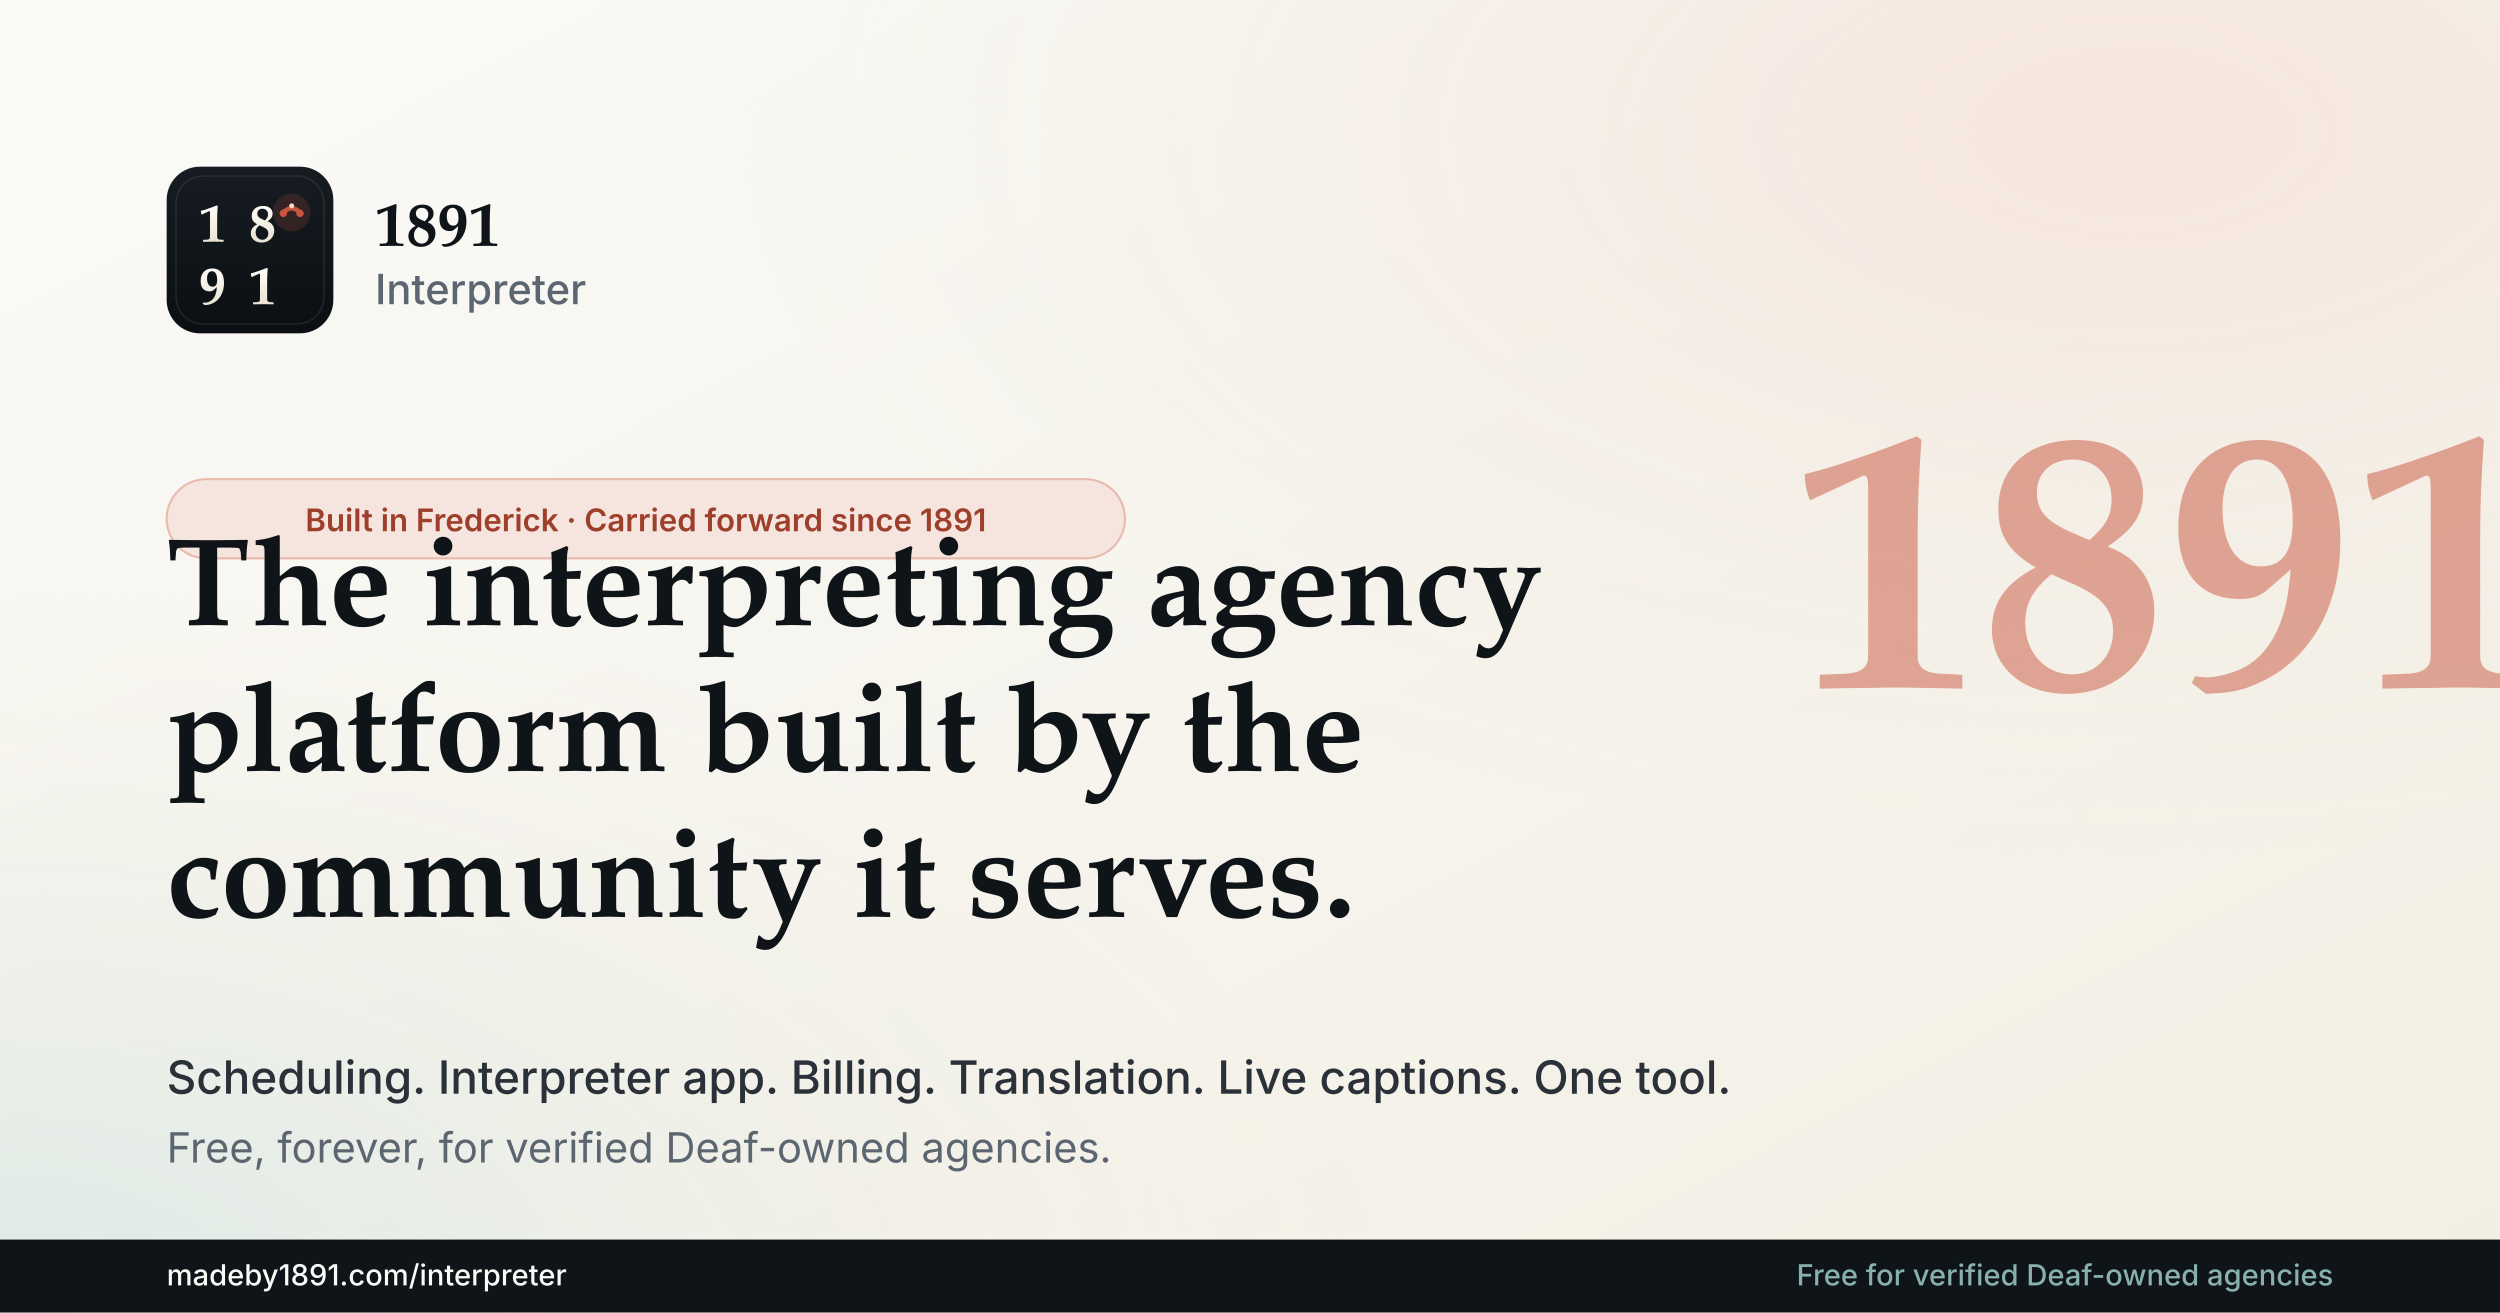
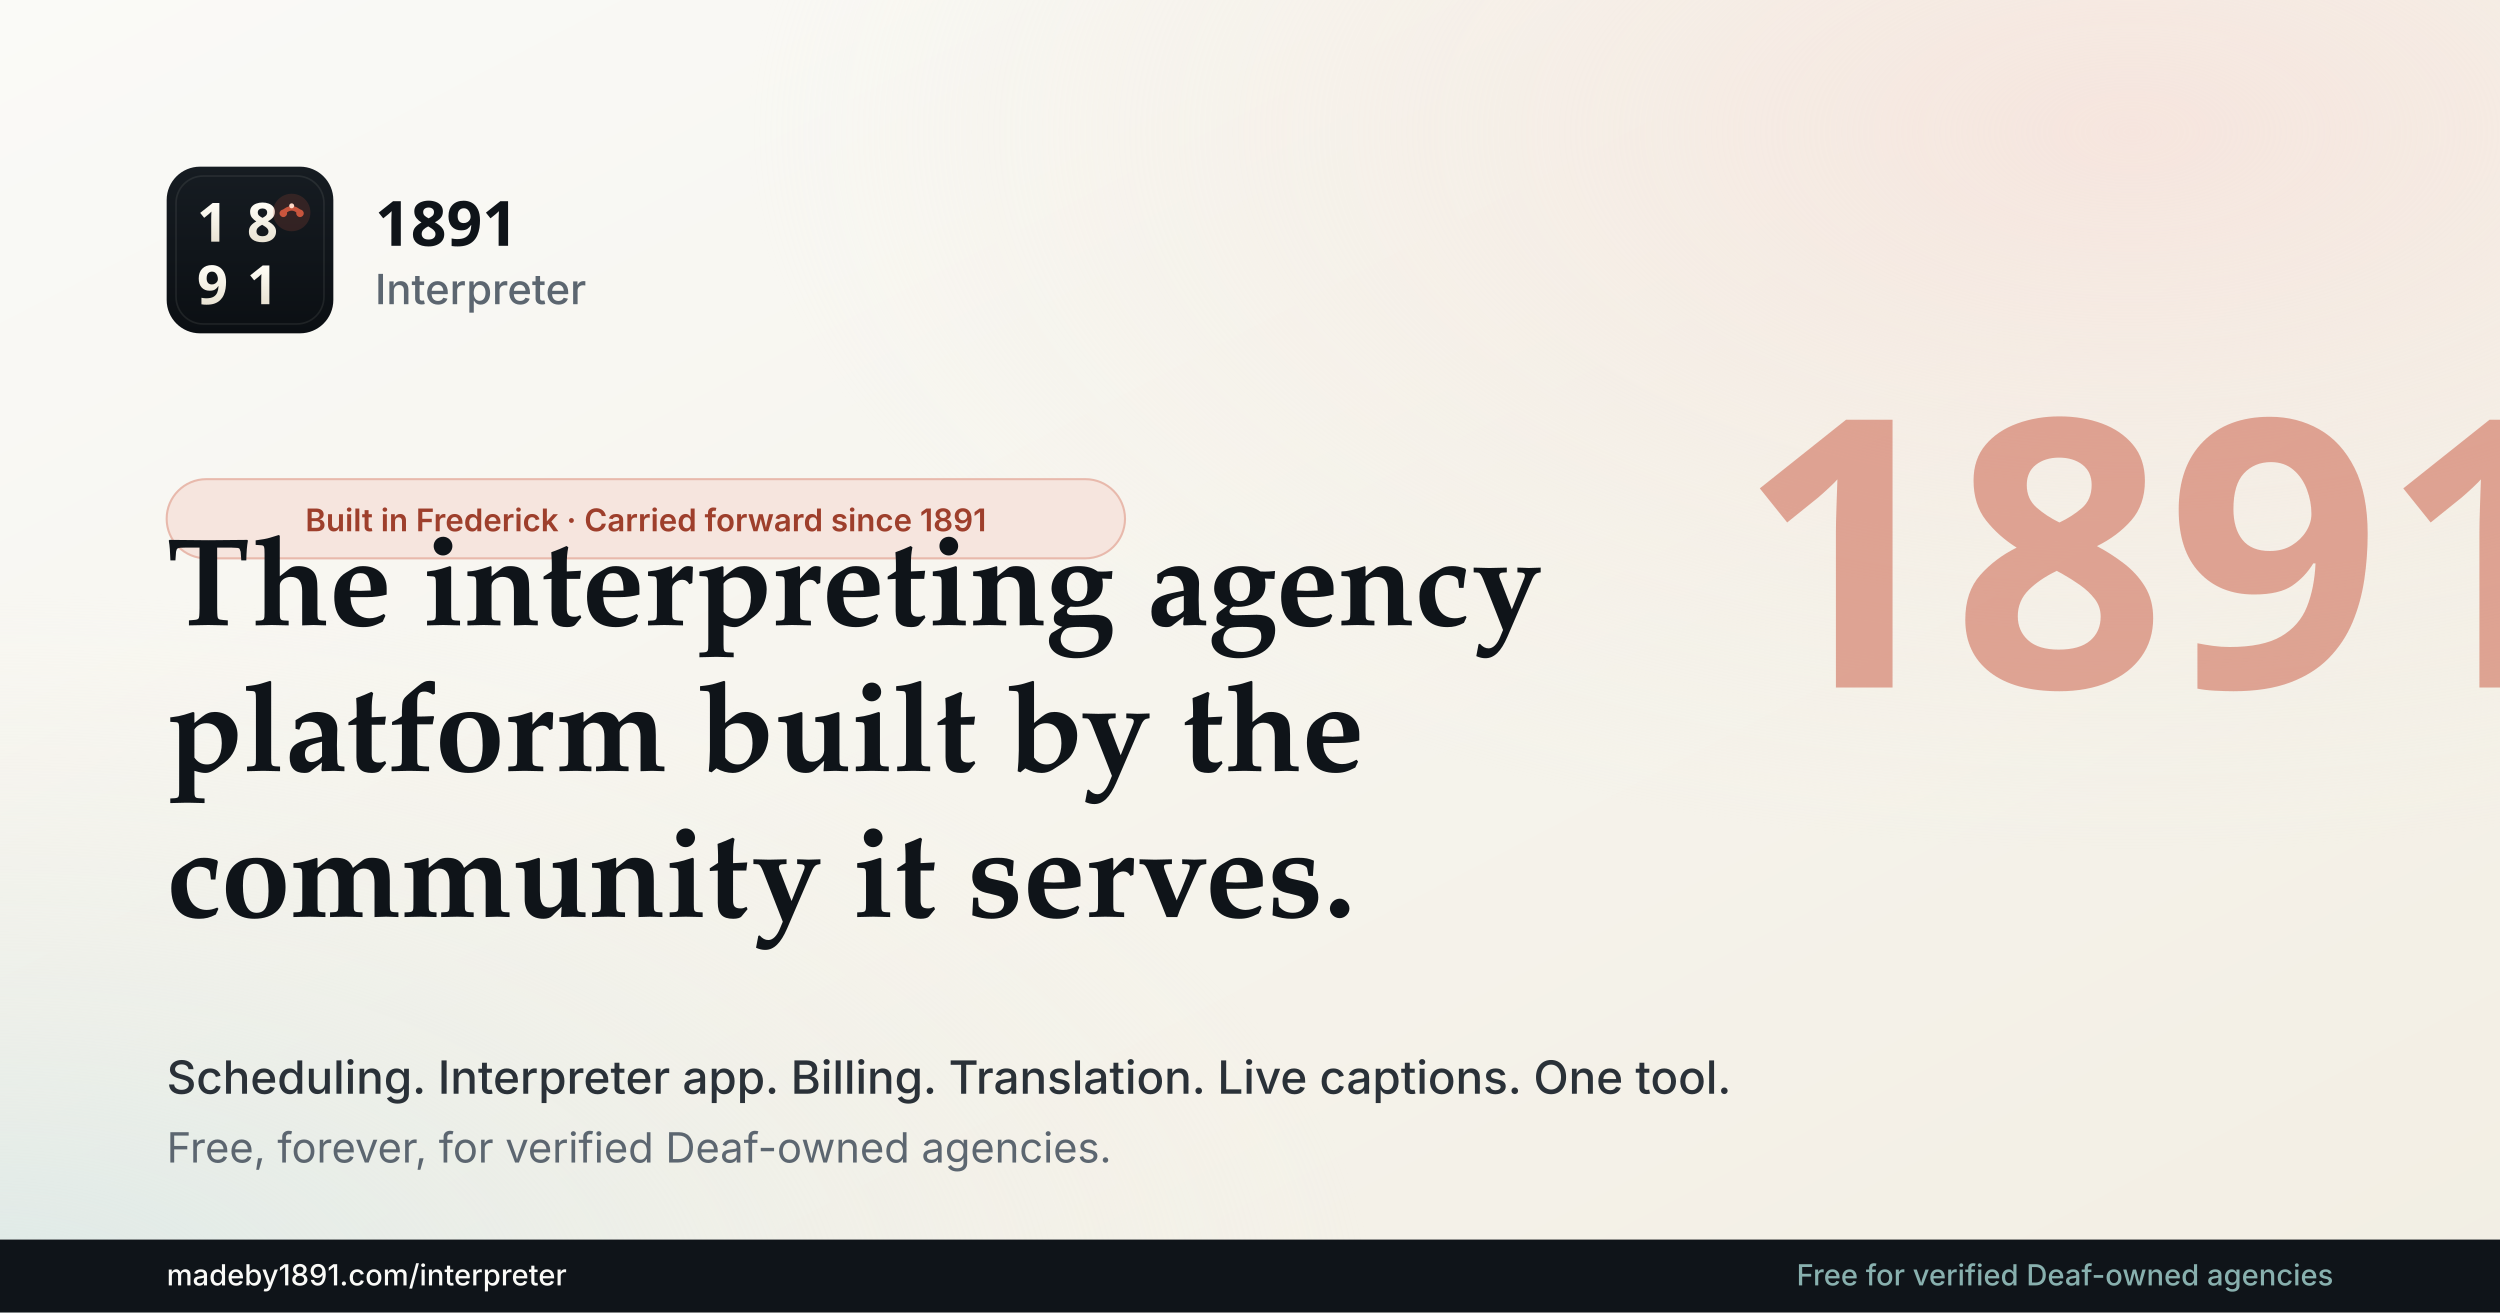
<svg xmlns="http://www.w3.org/2000/svg" viewBox="0 0 1200 630" role="img" aria-label="1891 Interpreter — The interpreting agency platform built by the community it serves.">
  <defs>
    <linearGradient id="og-bg" x1="0" y1="0" x2="1" y2="1">
      <stop offset="0" stop-color="#FAFAF7" />
      <stop offset="1" stop-color="#F2EEE3" />
    </linearGradient>
    <radialGradient id="og-bloom" cx="0.85" cy="0.1" r="0.55">
      <stop offset="0" stop-color="#F6E5DE" />
      <stop offset="1" stop-color="#F2EEE3" stop-opacity="0" />
    </radialGradient>
    <radialGradient id="og-river" cx="0" cy="1" r="0.55">
      <stop offset="0" stop-color="#DCE9E7" />
      <stop offset="1" stop-color="#F2EEE3" stop-opacity="0" />
    </radialGradient>
    <linearGradient id="og-plate" x1="0" y1="0" x2="0" y2="1">
      <stop offset="0" stop-color="#161C22" />
      <stop offset="1" stop-color="#0B0F13" />
    </linearGradient>
    <linearGradient id="og-glyph" x1="0" y1="0" x2="0" y2="1">
      <stop offset="0" stop-color="#FFFDF6" />
      <stop offset="1" stop-color="#E9E3D3" />
    </linearGradient>
  </defs>
  <rect width="1200" height="630" fill="url(#og-bg)" />
  <rect width="1200" height="630" fill="url(#og-bloom)" />
  <rect width="1200" height="630" fill="url(#og-river)" />
  <g transform="translate(80,80)">
    <rect width="80" height="80" rx="16" fill="url(#og-plate)" />
    <rect x="4.5" y="4.5" width="71" height="71" rx="13" fill="none" stroke="#FAFAF7" stroke-opacity="0.08" stroke-width="0.8" />
-     <g fill="url(#og-glyph)" font-family="Iowan Old Style, Palatino Linotype, Palatino, Georgia, serif" font-weight="700" text-anchor="middle">
+     <g fill="url(#og-glyph)" font-family="'Futura', 'Futura PT', 'Century Gothic', system-ui, sans-serif" font-weight="700" text-anchor="middle">
      <text x="22" y="36" font-size="26">1</text>
      <text x="46" y="36" font-size="26">8</text>
      <text x="22" y="66" font-size="26">9</text>
      <text x="46" y="66" font-size="26">1</text>
    </g>
    <g transform="translate(60,22)">
      <circle r="9" fill="#C8553D" fill-opacity="0.18" />
      <path d="M-4 0 Q0 -4 4 0" stroke="#C8553D" stroke-width="2.2" fill="none" stroke-linecap="round" />
      <circle cx="-4" cy="0.4" r="1.8" fill="#C8553D" />
      <circle cx="4" cy="0.4" r="1.8" fill="#C8553D" />
      <circle cx="0" cy="-3.2" r="1.2" fill="#FFD8C7" />
    </g>
-     <text x="100" y="38" font-family="Iowan Old Style, Palatino Linotype, Palatino, Georgia, serif" font-weight="700" font-size="30" fill="#0F1419">1891</text>
+     <text x="100" y="38" font-family="'Futura', 'Futura PT', 'Century Gothic', system-ui, sans-serif" font-weight="700" font-size="30" fill="#0F1419">1891</text>
    <text x="100" y="66" font-family="system-ui, -apple-system, sans-serif" font-weight="500" font-size="20" fill="#5C6670">Interpreter</text>
  </g>
  <g transform="translate(80,230)">
    <rect width="460" height="38" rx="19" fill="#F6E5DE" stroke="#E8B9AC" />
    <text x="230" y="25" font-family="system-ui, -apple-system, sans-serif" font-weight="600" font-size="15" fill="#9E3F2C" text-anchor="middle">Built in Frederick · Carried forward since 1891</text>
  </g>
  <g transform="translate(80,300)" font-family="Iowan Old Style, Palatino Linotype, Palatino, Georgia, serif" fill="#0F1419">
    <text x="0" y="0" font-size="60" font-weight="700">The interpreting agency</text>
    <text x="0" y="70" font-size="60" font-weight="700">platform built by the</text>
    <text x="0" y="140" font-size="60" font-weight="700">community it serves.</text>
  </g>
  <text x="80" y="525" font-family="system-ui, -apple-system, sans-serif" font-size="22" fill="#2A3138" font-weight="500">
    Scheduling. Interpreter app. Billing. Translation. Live captions. One tool.
  </text>
  <text x="80" y="558" font-family="system-ui, -apple-system, sans-serif" font-size="20" fill="#5C6670">
    Free, forever, for verified Deaf-owned agencies.
  </text>
  <g transform="translate(940,210)" opacity="0.5">
-     <text font-family="Iowan Old Style, Palatino Linotype, Palatino, Georgia, serif" font-weight="700" font-size="180" fill="#C8553D" text-anchor="middle" x="100" y="120">1891</text>
+     <text font-family="'Futura', 'Futura PT', 'Century Gothic', system-ui, sans-serif" font-weight="700" font-size="180" fill="#C8553D" text-anchor="middle" x="100" y="120">1891</text>
  </g>
  <g transform="translate(0,595)">
    <rect width="1200" height="35" fill="#0F1419" />
    <text x="80" y="22" font-family="system-ui, -apple-system, sans-serif" font-size="14" fill="#FAFAF7" font-weight="500">madeby1891.com/interpreter</text>
    <text x="1120" y="22" font-family="system-ui, -apple-system, sans-serif" font-size="14" fill="#88B0AE" font-weight="500" text-anchor="end">Free for verified Deaf-owned agencies</text>
  </g>
</svg>
